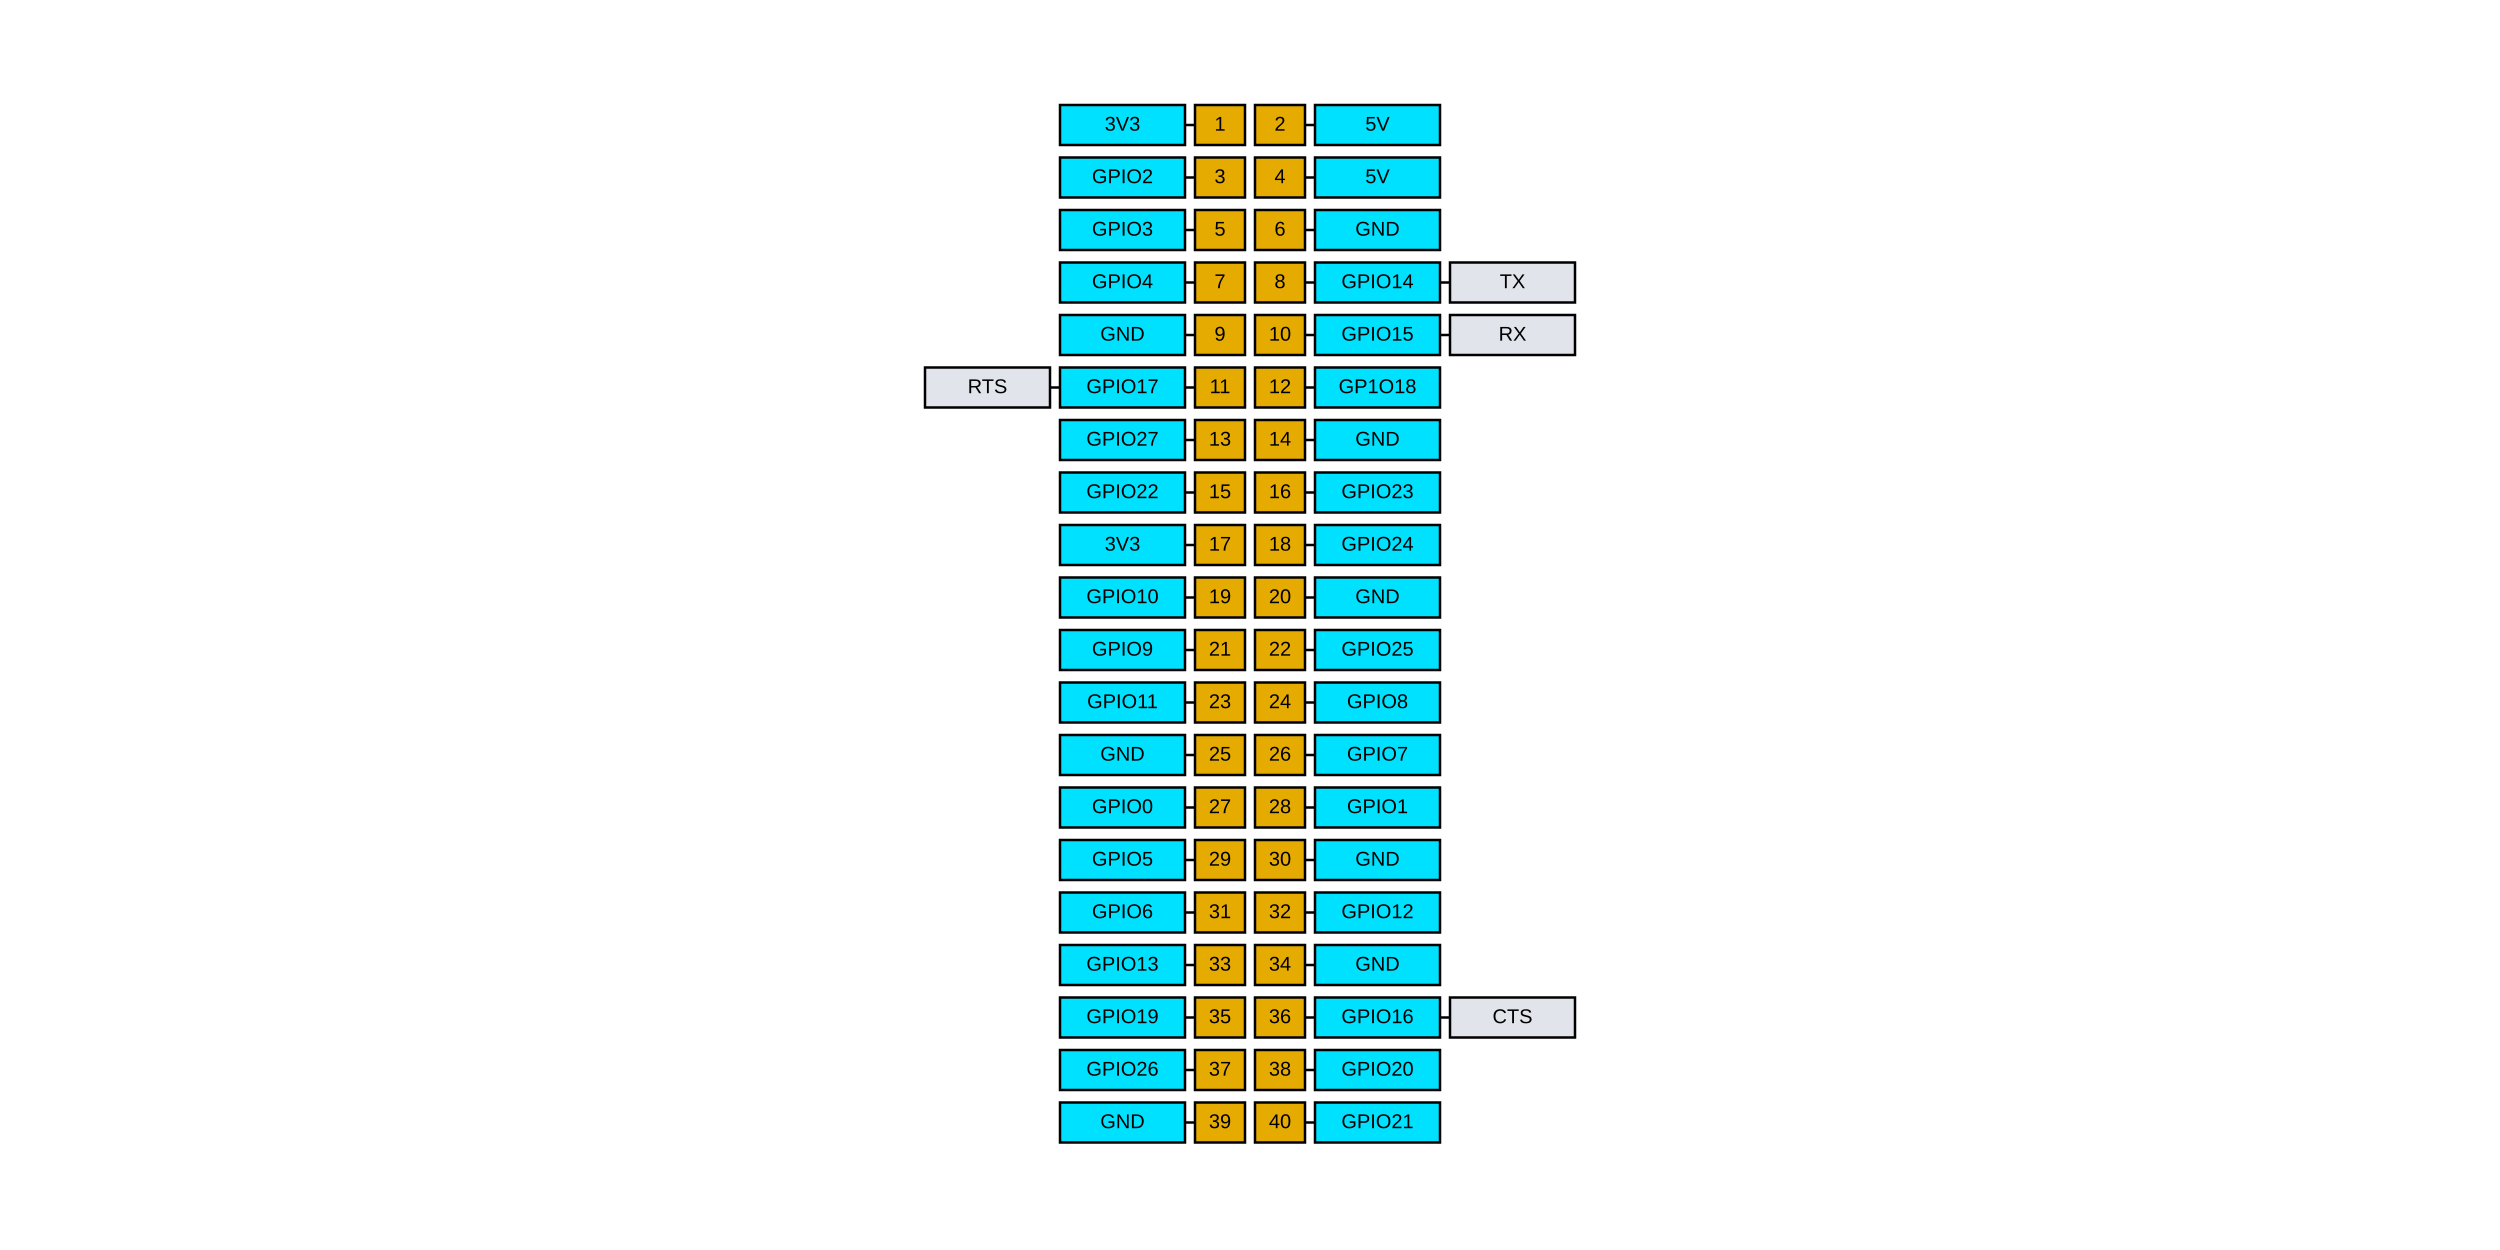
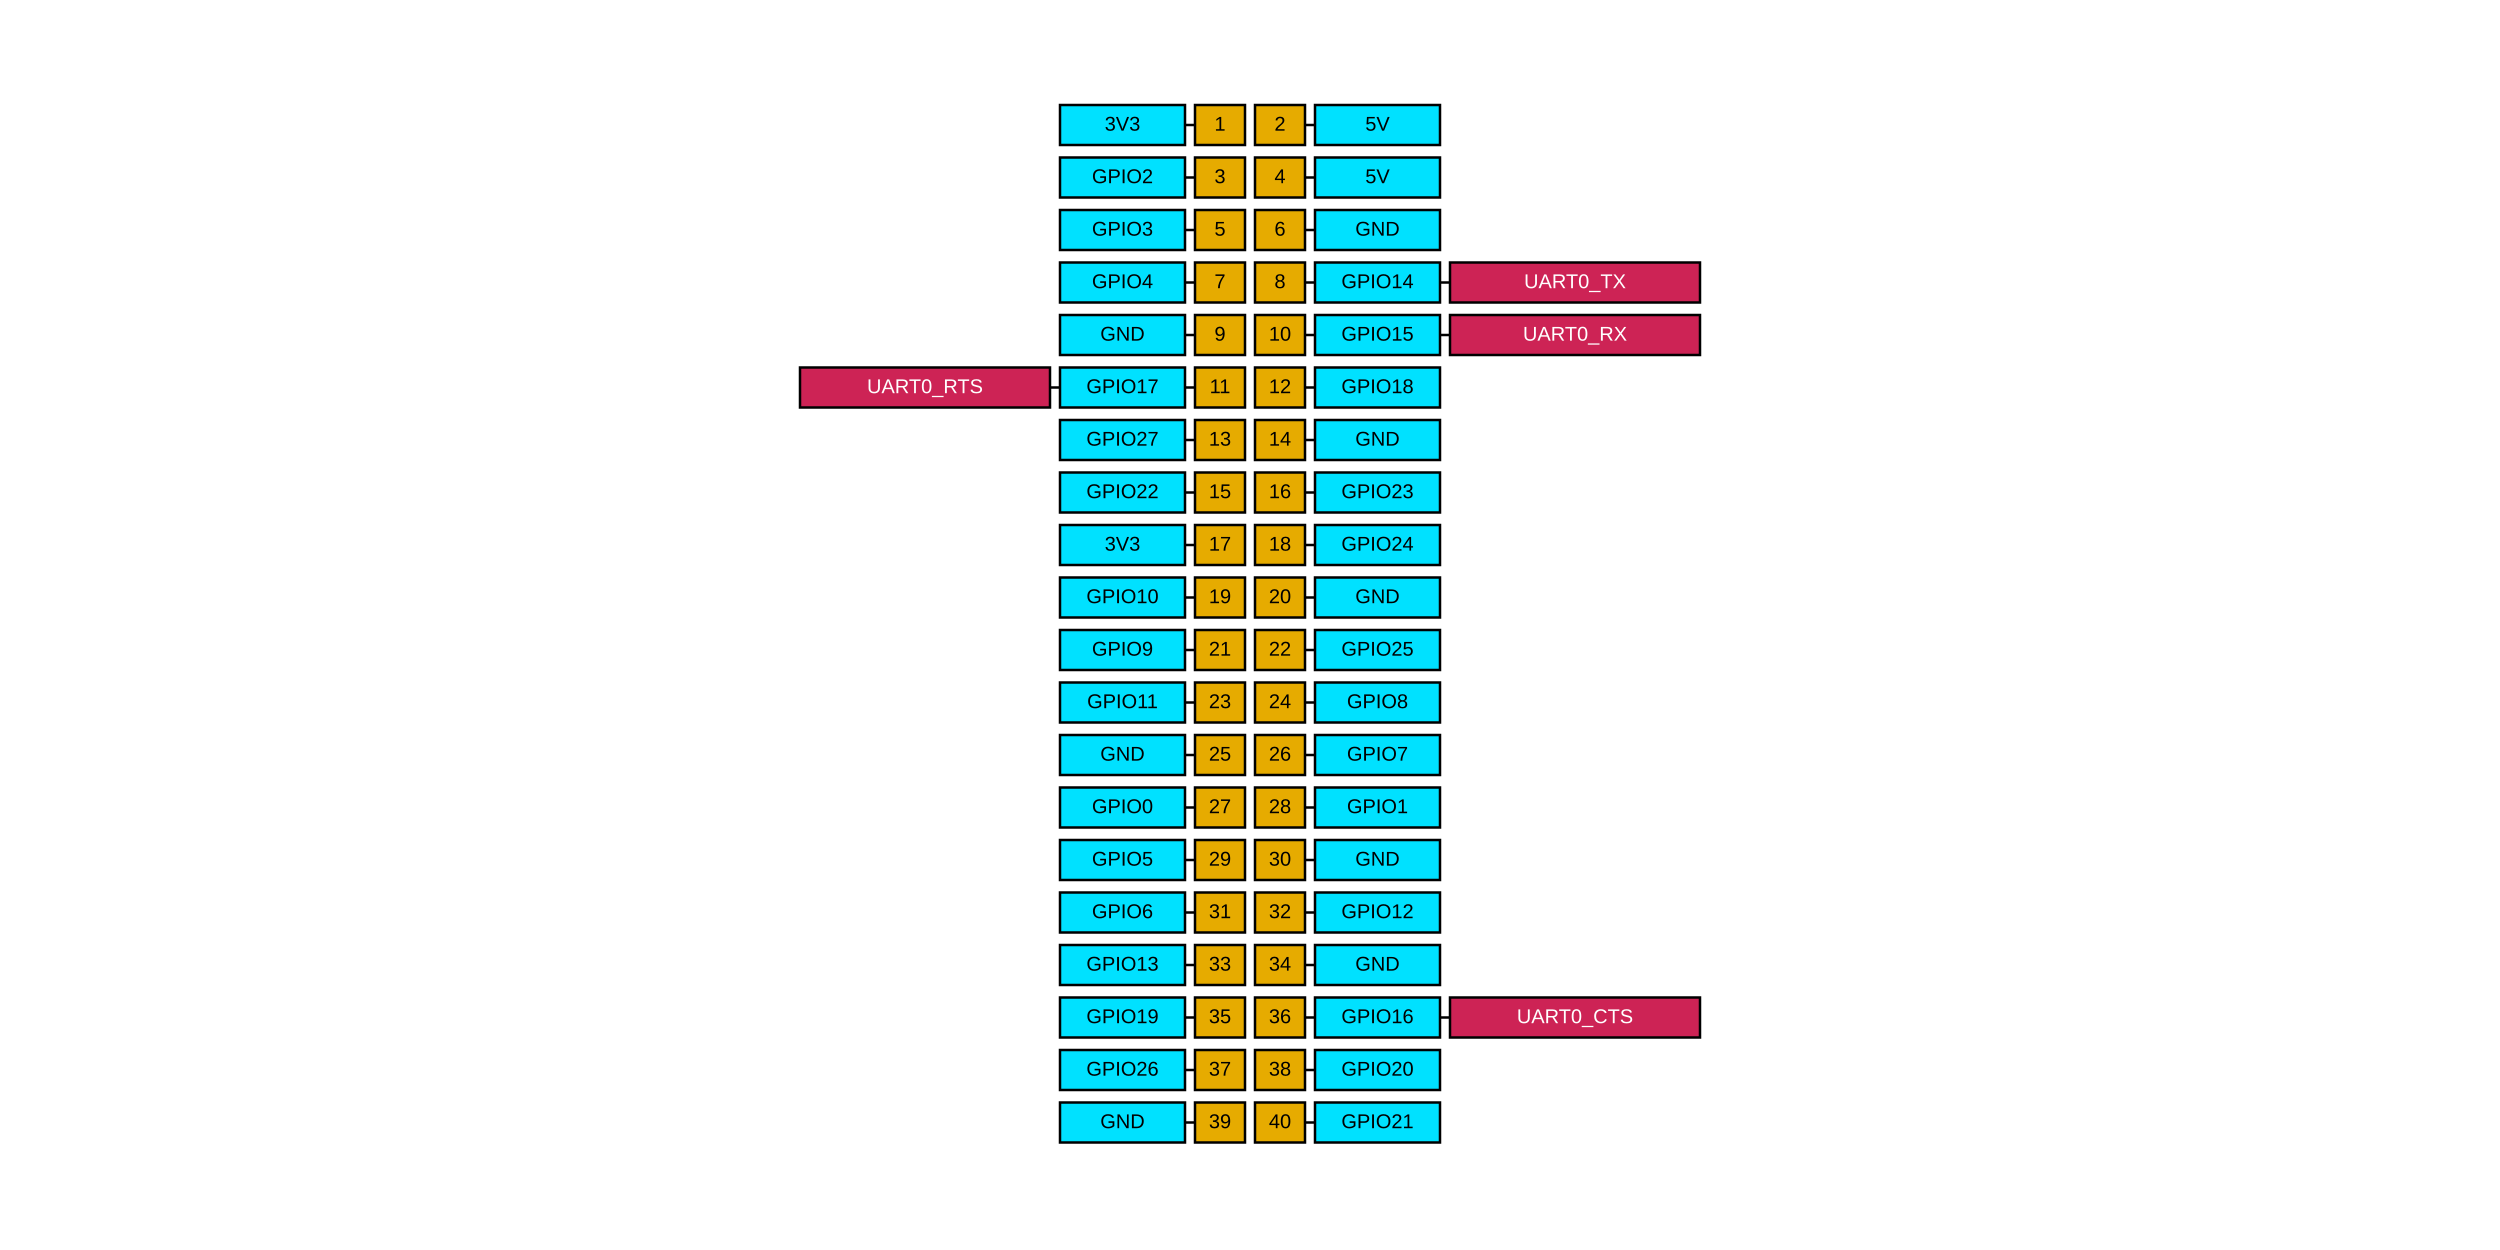
<svg xmlns="http://www.w3.org/2000/svg" width="1000" height="500">
  <rect x="0" y="0" width="1000" height="500" fill="white">
  </rect>
  <g transform="translate(498,50) ">
    <line x1="0" y1="0" x2="0" y2="0" stroke="black" stroke-width="1">
    </line>
    <rect x="-20" y="-8" width="20" height="16" stroke="black" fill="#E6AB00">
    </rect>
    <text x="-10" y="0" text-anchor="middle" dominant-baseline="middle" font-family="Arial, Helvetica, sans-serif" font-size="8px" fill="black">
1    </text>
    <line x1="-20" y1="0" x2="-24" y2="0" stroke="black" stroke-width="1">
    </line>
    <rect x="-74" y="-8" width="50" height="16" stroke="black" fill="#00E1FF">
    </rect>
    <text x="-49" y="0" text-anchor="middle" dominant-baseline="middle" font-family="Arial, Helvetica, sans-serif" font-size="8px" fill="black">
3V3    </text>
  </g>
  <g transform="translate(498,71) ">
    <line x1="0" y1="0" x2="0" y2="0" stroke="black" stroke-width="1">
    </line>
    <rect x="-20" y="-8" width="20" height="16" stroke="black" fill="#E6AB00">
    </rect>
    <text x="-10" y="0" text-anchor="middle" dominant-baseline="middle" font-family="Arial, Helvetica, sans-serif" font-size="8px" fill="black">
3    </text>
    <line x1="-20" y1="0" x2="-24" y2="0" stroke="black" stroke-width="1">
    </line>
    <rect x="-74" y="-8" width="50" height="16" stroke="black" fill="#00E1FF">
    </rect>
    <text x="-49" y="0" text-anchor="middle" dominant-baseline="middle" font-family="Arial, Helvetica, sans-serif" font-size="8px" fill="black">
GPIO2    </text>
  </g>
  <g transform="translate(498,92) ">
    <line x1="0" y1="0" x2="0" y2="0" stroke="black" stroke-width="1">
    </line>
    <rect x="-20" y="-8" width="20" height="16" stroke="black" fill="#E6AB00">
    </rect>
    <text x="-10" y="0" text-anchor="middle" dominant-baseline="middle" font-family="Arial, Helvetica, sans-serif" font-size="8px" fill="black">
5    </text>
    <line x1="-20" y1="0" x2="-24" y2="0" stroke="black" stroke-width="1">
    </line>
    <rect x="-74" y="-8" width="50" height="16" stroke="black" fill="#00E1FF">
    </rect>
    <text x="-49" y="0" text-anchor="middle" dominant-baseline="middle" font-family="Arial, Helvetica, sans-serif" font-size="8px" fill="black">
GPIO3    </text>
  </g>
  <g transform="translate(498,113) ">
    <line x1="0" y1="0" x2="0" y2="0" stroke="black" stroke-width="1">
    </line>
    <rect x="-20" y="-8" width="20" height="16" stroke="black" fill="#E6AB00">
    </rect>
    <text x="-10" y="0" text-anchor="middle" dominant-baseline="middle" font-family="Arial, Helvetica, sans-serif" font-size="8px" fill="black">
7    </text>
    <line x1="-20" y1="0" x2="-24" y2="0" stroke="black" stroke-width="1">
    </line>
    <rect x="-74" y="-8" width="50" height="16" stroke="black" fill="#00E1FF">
    </rect>
    <text x="-49" y="0" text-anchor="middle" dominant-baseline="middle" font-family="Arial, Helvetica, sans-serif" font-size="8px" fill="black">
GPIO4    </text>
  </g>
  <g transform="translate(498,134) ">
    <line x1="0" y1="0" x2="0" y2="0" stroke="black" stroke-width="1">
    </line>
    <rect x="-20" y="-8" width="20" height="16" stroke="black" fill="#E6AB00">
    </rect>
    <text x="-10" y="0" text-anchor="middle" dominant-baseline="middle" font-family="Arial, Helvetica, sans-serif" font-size="8px" fill="black">
9    </text>
    <line x1="-20" y1="0" x2="-24" y2="0" stroke="black" stroke-width="1">
    </line>
    <rect x="-74" y="-8" width="50" height="16" stroke="black" fill="#00E1FF">
    </rect>
    <text x="-49" y="0" text-anchor="middle" dominant-baseline="middle" font-family="Arial, Helvetica, sans-serif" font-size="8px" fill="black">
GND    </text>
  </g>
  <g transform="translate(498,155) ">
    <line x1="0" y1="0" x2="0" y2="0" stroke="black" stroke-width="1">
    </line>
    <rect x="-20" y="-8" width="20" height="16" stroke="black" fill="#E6AB00">
    </rect>
    <text x="-10" y="0" text-anchor="middle" dominant-baseline="middle" font-family="Arial, Helvetica, sans-serif" font-size="8px" fill="black">
11    </text>
    <line x1="-20" y1="0" x2="-24" y2="0" stroke="black" stroke-width="1">
    </line>
    <rect x="-74" y="-8" width="50" height="16" stroke="black" fill="#00E1FF">
    </rect>
    <text x="-49" y="0" text-anchor="middle" dominant-baseline="middle" font-family="Arial, Helvetica, sans-serif" font-size="8px" fill="black">
GPIO17    </text>
    <line x1="-74" y1="0" x2="-78" y2="0" stroke="black" stroke-width="1">
    </line>
-     <rect x="-128" y="-8" width="50" height="16" stroke="black" fill="#E2E4EB">
-     </rect>
-     <text x="-103" y="0" text-anchor="middle" dominant-baseline="middle" font-family="Arial, Helvetica, sans-serif" font-size="8px" fill="black">
- RTS    </text>
+     <rect x="-178" y="-8" width="100" height="16" stroke="black" fill="#CD2355">
+     </rect>
+     <text x="-128" y="0" text-anchor="middle" dominant-baseline="middle" font-family="Arial, Helvetica, sans-serif" font-size="8px" fill="white">
+ UART0_RTS    </text>
  </g>
  <g transform="translate(498,176) ">
    <line x1="0" y1="0" x2="0" y2="0" stroke="black" stroke-width="1">
    </line>
    <rect x="-20" y="-8" width="20" height="16" stroke="black" fill="#E6AB00">
    </rect>
    <text x="-10" y="0" text-anchor="middle" dominant-baseline="middle" font-family="Arial, Helvetica, sans-serif" font-size="8px" fill="black">
13    </text>
    <line x1="-20" y1="0" x2="-24" y2="0" stroke="black" stroke-width="1">
    </line>
    <rect x="-74" y="-8" width="50" height="16" stroke="black" fill="#00E1FF">
    </rect>
    <text x="-49" y="0" text-anchor="middle" dominant-baseline="middle" font-family="Arial, Helvetica, sans-serif" font-size="8px" fill="black">
GPIO27    </text>
  </g>
  <g transform="translate(498,197) ">
    <line x1="0" y1="0" x2="0" y2="0" stroke="black" stroke-width="1">
    </line>
    <rect x="-20" y="-8" width="20" height="16" stroke="black" fill="#E6AB00">
    </rect>
    <text x="-10" y="0" text-anchor="middle" dominant-baseline="middle" font-family="Arial, Helvetica, sans-serif" font-size="8px" fill="black">
15    </text>
    <line x1="-20" y1="0" x2="-24" y2="0" stroke="black" stroke-width="1">
    </line>
    <rect x="-74" y="-8" width="50" height="16" stroke="black" fill="#00E1FF">
    </rect>
    <text x="-49" y="0" text-anchor="middle" dominant-baseline="middle" font-family="Arial, Helvetica, sans-serif" font-size="8px" fill="black">
GPIO22    </text>
  </g>
  <g transform="translate(498,218) ">
    <line x1="0" y1="0" x2="0" y2="0" stroke="black" stroke-width="1">
    </line>
    <rect x="-20" y="-8" width="20" height="16" stroke="black" fill="#E6AB00">
    </rect>
    <text x="-10" y="0" text-anchor="middle" dominant-baseline="middle" font-family="Arial, Helvetica, sans-serif" font-size="8px" fill="black">
17    </text>
    <line x1="-20" y1="0" x2="-24" y2="0" stroke="black" stroke-width="1">
    </line>
    <rect x="-74" y="-8" width="50" height="16" stroke="black" fill="#00E1FF">
    </rect>
    <text x="-49" y="0" text-anchor="middle" dominant-baseline="middle" font-family="Arial, Helvetica, sans-serif" font-size="8px" fill="black">
3V3    </text>
  </g>
  <g transform="translate(498,239) ">
    <line x1="0" y1="0" x2="0" y2="0" stroke="black" stroke-width="1">
    </line>
    <rect x="-20" y="-8" width="20" height="16" stroke="black" fill="#E6AB00">
    </rect>
    <text x="-10" y="0" text-anchor="middle" dominant-baseline="middle" font-family="Arial, Helvetica, sans-serif" font-size="8px" fill="black">
19    </text>
    <line x1="-20" y1="0" x2="-24" y2="0" stroke="black" stroke-width="1">
    </line>
    <rect x="-74" y="-8" width="50" height="16" stroke="black" fill="#00E1FF">
    </rect>
    <text x="-49" y="0" text-anchor="middle" dominant-baseline="middle" font-family="Arial, Helvetica, sans-serif" font-size="8px" fill="black">
GPIO10    </text>
  </g>
  <g transform="translate(498,260) ">
    <line x1="0" y1="0" x2="0" y2="0" stroke="black" stroke-width="1">
    </line>
    <rect x="-20" y="-8" width="20" height="16" stroke="black" fill="#E6AB00">
    </rect>
    <text x="-10" y="0" text-anchor="middle" dominant-baseline="middle" font-family="Arial, Helvetica, sans-serif" font-size="8px" fill="black">
21    </text>
    <line x1="-20" y1="0" x2="-24" y2="0" stroke="black" stroke-width="1">
    </line>
    <rect x="-74" y="-8" width="50" height="16" stroke="black" fill="#00E1FF">
    </rect>
    <text x="-49" y="0" text-anchor="middle" dominant-baseline="middle" font-family="Arial, Helvetica, sans-serif" font-size="8px" fill="black">
GPIO9    </text>
  </g>
  <g transform="translate(498,281) ">
    <line x1="0" y1="0" x2="0" y2="0" stroke="black" stroke-width="1">
    </line>
    <rect x="-20" y="-8" width="20" height="16" stroke="black" fill="#E6AB00">
    </rect>
    <text x="-10" y="0" text-anchor="middle" dominant-baseline="middle" font-family="Arial, Helvetica, sans-serif" font-size="8px" fill="black">
23    </text>
    <line x1="-20" y1="0" x2="-24" y2="0" stroke="black" stroke-width="1">
    </line>
    <rect x="-74" y="-8" width="50" height="16" stroke="black" fill="#00E1FF">
    </rect>
    <text x="-49" y="0" text-anchor="middle" dominant-baseline="middle" font-family="Arial, Helvetica, sans-serif" font-size="8px" fill="black">
GPIO11    </text>
  </g>
  <g transform="translate(498,302) ">
    <line x1="0" y1="0" x2="0" y2="0" stroke="black" stroke-width="1">
    </line>
    <rect x="-20" y="-8" width="20" height="16" stroke="black" fill="#E6AB00">
    </rect>
    <text x="-10" y="0" text-anchor="middle" dominant-baseline="middle" font-family="Arial, Helvetica, sans-serif" font-size="8px" fill="black">
25    </text>
    <line x1="-20" y1="0" x2="-24" y2="0" stroke="black" stroke-width="1">
    </line>
    <rect x="-74" y="-8" width="50" height="16" stroke="black" fill="#00E1FF">
    </rect>
    <text x="-49" y="0" text-anchor="middle" dominant-baseline="middle" font-family="Arial, Helvetica, sans-serif" font-size="8px" fill="black">
GND    </text>
  </g>
  <g transform="translate(498,323) ">
    <line x1="0" y1="0" x2="0" y2="0" stroke="black" stroke-width="1">
    </line>
    <rect x="-20" y="-8" width="20" height="16" stroke="black" fill="#E6AB00">
    </rect>
    <text x="-10" y="0" text-anchor="middle" dominant-baseline="middle" font-family="Arial, Helvetica, sans-serif" font-size="8px" fill="black">
27    </text>
    <line x1="-20" y1="0" x2="-24" y2="0" stroke="black" stroke-width="1">
    </line>
    <rect x="-74" y="-8" width="50" height="16" stroke="black" fill="#00E1FF">
    </rect>
    <text x="-49" y="0" text-anchor="middle" dominant-baseline="middle" font-family="Arial, Helvetica, sans-serif" font-size="8px" fill="black">
GPIO0    </text>
  </g>
  <g transform="translate(498,344) ">
    <line x1="0" y1="0" x2="0" y2="0" stroke="black" stroke-width="1">
    </line>
    <rect x="-20" y="-8" width="20" height="16" stroke="black" fill="#E6AB00">
    </rect>
    <text x="-10" y="0" text-anchor="middle" dominant-baseline="middle" font-family="Arial, Helvetica, sans-serif" font-size="8px" fill="black">
29    </text>
    <line x1="-20" y1="0" x2="-24" y2="0" stroke="black" stroke-width="1">
    </line>
    <rect x="-74" y="-8" width="50" height="16" stroke="black" fill="#00E1FF">
    </rect>
    <text x="-49" y="0" text-anchor="middle" dominant-baseline="middle" font-family="Arial, Helvetica, sans-serif" font-size="8px" fill="black">
GPIO5    </text>
  </g>
  <g transform="translate(498,365) ">
    <line x1="0" y1="0" x2="0" y2="0" stroke="black" stroke-width="1">
    </line>
    <rect x="-20" y="-8" width="20" height="16" stroke="black" fill="#E6AB00">
    </rect>
    <text x="-10" y="0" text-anchor="middle" dominant-baseline="middle" font-family="Arial, Helvetica, sans-serif" font-size="8px" fill="black">
31    </text>
    <line x1="-20" y1="0" x2="-24" y2="0" stroke="black" stroke-width="1">
    </line>
    <rect x="-74" y="-8" width="50" height="16" stroke="black" fill="#00E1FF">
    </rect>
    <text x="-49" y="0" text-anchor="middle" dominant-baseline="middle" font-family="Arial, Helvetica, sans-serif" font-size="8px" fill="black">
GPIO6    </text>
  </g>
  <g transform="translate(498,386) ">
    <line x1="0" y1="0" x2="0" y2="0" stroke="black" stroke-width="1">
    </line>
    <rect x="-20" y="-8" width="20" height="16" stroke="black" fill="#E6AB00">
    </rect>
    <text x="-10" y="0" text-anchor="middle" dominant-baseline="middle" font-family="Arial, Helvetica, sans-serif" font-size="8px" fill="black">
33    </text>
    <line x1="-20" y1="0" x2="-24" y2="0" stroke="black" stroke-width="1">
    </line>
    <rect x="-74" y="-8" width="50" height="16" stroke="black" fill="#00E1FF">
    </rect>
    <text x="-49" y="0" text-anchor="middle" dominant-baseline="middle" font-family="Arial, Helvetica, sans-serif" font-size="8px" fill="black">
GPIO13    </text>
  </g>
  <g transform="translate(498,407) ">
    <line x1="0" y1="0" x2="0" y2="0" stroke="black" stroke-width="1">
    </line>
    <rect x="-20" y="-8" width="20" height="16" stroke="black" fill="#E6AB00">
    </rect>
    <text x="-10" y="0" text-anchor="middle" dominant-baseline="middle" font-family="Arial, Helvetica, sans-serif" font-size="8px" fill="black">
35    </text>
    <line x1="-20" y1="0" x2="-24" y2="0" stroke="black" stroke-width="1">
    </line>
    <rect x="-74" y="-8" width="50" height="16" stroke="black" fill="#00E1FF">
    </rect>
    <text x="-49" y="0" text-anchor="middle" dominant-baseline="middle" font-family="Arial, Helvetica, sans-serif" font-size="8px" fill="black">
GPIO19    </text>
  </g>
  <g transform="translate(498,428) ">
    <line x1="0" y1="0" x2="0" y2="0" stroke="black" stroke-width="1">
    </line>
    <rect x="-20" y="-8" width="20" height="16" stroke="black" fill="#E6AB00">
    </rect>
    <text x="-10" y="0" text-anchor="middle" dominant-baseline="middle" font-family="Arial, Helvetica, sans-serif" font-size="8px" fill="black">
37    </text>
    <line x1="-20" y1="0" x2="-24" y2="0" stroke="black" stroke-width="1">
    </line>
    <rect x="-74" y="-8" width="50" height="16" stroke="black" fill="#00E1FF">
    </rect>
    <text x="-49" y="0" text-anchor="middle" dominant-baseline="middle" font-family="Arial, Helvetica, sans-serif" font-size="8px" fill="black">
GPIO26    </text>
  </g>
  <g transform="translate(498,449) ">
    <line x1="0" y1="0" x2="0" y2="0" stroke="black" stroke-width="1">
    </line>
    <rect x="-20" y="-8" width="20" height="16" stroke="black" fill="#E6AB00">
    </rect>
    <text x="-10" y="0" text-anchor="middle" dominant-baseline="middle" font-family="Arial, Helvetica, sans-serif" font-size="8px" fill="black">
39    </text>
    <line x1="-20" y1="0" x2="-24" y2="0" stroke="black" stroke-width="1">
    </line>
    <rect x="-74" y="-8" width="50" height="16" stroke="black" fill="#00E1FF">
    </rect>
    <text x="-49" y="0" text-anchor="middle" dominant-baseline="middle" font-family="Arial, Helvetica, sans-serif" font-size="8px" fill="black">
GND    </text>
  </g>
  <g transform="translate(502,50) ">
    <line x1="0" y1="0" x2="0" y2="0" stroke="black" stroke-width="1">
    </line>
    <rect x="0" y="-8" width="20" height="16" stroke="black" fill="#E6AB00">
    </rect>
    <text x="10" y="0" text-anchor="middle" dominant-baseline="middle" font-family="Arial, Helvetica, sans-serif" font-size="8px" fill="black">
2    </text>
    <line x1="20" y1="0" x2="24" y2="0" stroke="black" stroke-width="1">
    </line>
    <rect x="24" y="-8" width="50" height="16" stroke="black" fill="#00E1FF">
    </rect>
    <text x="49" y="0" text-anchor="middle" dominant-baseline="middle" font-family="Arial, Helvetica, sans-serif" font-size="8px" fill="black">
5V    </text>
  </g>
  <g transform="translate(502,71) ">
    <line x1="0" y1="0" x2="0" y2="0" stroke="black" stroke-width="1">
    </line>
    <rect x="0" y="-8" width="20" height="16" stroke="black" fill="#E6AB00">
    </rect>
    <text x="10" y="0" text-anchor="middle" dominant-baseline="middle" font-family="Arial, Helvetica, sans-serif" font-size="8px" fill="black">
4    </text>
    <line x1="20" y1="0" x2="24" y2="0" stroke="black" stroke-width="1">
    </line>
    <rect x="24" y="-8" width="50" height="16" stroke="black" fill="#00E1FF">
    </rect>
    <text x="49" y="0" text-anchor="middle" dominant-baseline="middle" font-family="Arial, Helvetica, sans-serif" font-size="8px" fill="black">
5V    </text>
  </g>
  <g transform="translate(502,92) ">
    <line x1="0" y1="0" x2="0" y2="0" stroke="black" stroke-width="1">
    </line>
    <rect x="0" y="-8" width="20" height="16" stroke="black" fill="#E6AB00">
    </rect>
    <text x="10" y="0" text-anchor="middle" dominant-baseline="middle" font-family="Arial, Helvetica, sans-serif" font-size="8px" fill="black">
6    </text>
    <line x1="20" y1="0" x2="24" y2="0" stroke="black" stroke-width="1">
    </line>
    <rect x="24" y="-8" width="50" height="16" stroke="black" fill="#00E1FF">
    </rect>
    <text x="49" y="0" text-anchor="middle" dominant-baseline="middle" font-family="Arial, Helvetica, sans-serif" font-size="8px" fill="black">
GND    </text>
  </g>
  <g transform="translate(502,113) ">
    <line x1="0" y1="0" x2="0" y2="0" stroke="black" stroke-width="1">
    </line>
    <rect x="0" y="-8" width="20" height="16" stroke="black" fill="#E6AB00">
    </rect>
    <text x="10" y="0" text-anchor="middle" dominant-baseline="middle" font-family="Arial, Helvetica, sans-serif" font-size="8px" fill="black">
8    </text>
    <line x1="20" y1="0" x2="24" y2="0" stroke="black" stroke-width="1">
    </line>
    <rect x="24" y="-8" width="50" height="16" stroke="black" fill="#00E1FF">
    </rect>
    <text x="49" y="0" text-anchor="middle" dominant-baseline="middle" font-family="Arial, Helvetica, sans-serif" font-size="8px" fill="black">
GPIO14    </text>
    <line x1="74" y1="0" x2="78" y2="0" stroke="black" stroke-width="1">
    </line>
-     <rect x="78" y="-8" width="50" height="16" stroke="black" fill="#E2E4EB">
-     </rect>
-     <text x="103" y="0" text-anchor="middle" dominant-baseline="middle" font-family="Arial, Helvetica, sans-serif" font-size="8px" fill="black">
- TX    </text>
+     <rect x="78" y="-8" width="100" height="16" stroke="black" fill="#CD2355">
+     </rect>
+     <text x="128" y="0" text-anchor="middle" dominant-baseline="middle" font-family="Arial, Helvetica, sans-serif" font-size="8px" fill="white">
+ UART0_TX    </text>
  </g>
  <g transform="translate(502,134) ">
    <line x1="0" y1="0" x2="0" y2="0" stroke="black" stroke-width="1">
    </line>
    <rect x="0" y="-8" width="20" height="16" stroke="black" fill="#E6AB00">
    </rect>
    <text x="10" y="0" text-anchor="middle" dominant-baseline="middle" font-family="Arial, Helvetica, sans-serif" font-size="8px" fill="black">
10    </text>
    <line x1="20" y1="0" x2="24" y2="0" stroke="black" stroke-width="1">
    </line>
    <rect x="24" y="-8" width="50" height="16" stroke="black" fill="#00E1FF">
    </rect>
    <text x="49" y="0" text-anchor="middle" dominant-baseline="middle" font-family="Arial, Helvetica, sans-serif" font-size="8px" fill="black">
GPIO15    </text>
    <line x1="74" y1="0" x2="78" y2="0" stroke="black" stroke-width="1">
    </line>
-     <rect x="78" y="-8" width="50" height="16" stroke="black" fill="#E2E4EB">
-     </rect>
-     <text x="103" y="0" text-anchor="middle" dominant-baseline="middle" font-family="Arial, Helvetica, sans-serif" font-size="8px" fill="black">
- RX    </text>
+     <rect x="78" y="-8" width="100" height="16" stroke="black" fill="#CD2355">
+     </rect>
+     <text x="128" y="0" text-anchor="middle" dominant-baseline="middle" font-family="Arial, Helvetica, sans-serif" font-size="8px" fill="white">
+ UART0_RX    </text>
  </g>
  <g transform="translate(502,155) ">
    <line x1="0" y1="0" x2="0" y2="0" stroke="black" stroke-width="1">
    </line>
    <rect x="0" y="-8" width="20" height="16" stroke="black" fill="#E6AB00">
    </rect>
    <text x="10" y="0" text-anchor="middle" dominant-baseline="middle" font-family="Arial, Helvetica, sans-serif" font-size="8px" fill="black">
12    </text>
    <line x1="20" y1="0" x2="24" y2="0" stroke="black" stroke-width="1">
    </line>
    <rect x="24" y="-8" width="50" height="16" stroke="black" fill="#00E1FF">
    </rect>
    <text x="49" y="0" text-anchor="middle" dominant-baseline="middle" font-family="Arial, Helvetica, sans-serif" font-size="8px" fill="black">
- GP1O18    </text>
+ GPIO18    </text>
  </g>
  <g transform="translate(502,176) ">
    <line x1="0" y1="0" x2="0" y2="0" stroke="black" stroke-width="1">
    </line>
    <rect x="0" y="-8" width="20" height="16" stroke="black" fill="#E6AB00">
    </rect>
    <text x="10" y="0" text-anchor="middle" dominant-baseline="middle" font-family="Arial, Helvetica, sans-serif" font-size="8px" fill="black">
14    </text>
    <line x1="20" y1="0" x2="24" y2="0" stroke="black" stroke-width="1">
    </line>
    <rect x="24" y="-8" width="50" height="16" stroke="black" fill="#00E1FF">
    </rect>
    <text x="49" y="0" text-anchor="middle" dominant-baseline="middle" font-family="Arial, Helvetica, sans-serif" font-size="8px" fill="black">
GND    </text>
  </g>
  <g transform="translate(502,197) ">
    <line x1="0" y1="0" x2="0" y2="0" stroke="black" stroke-width="1">
    </line>
    <rect x="0" y="-8" width="20" height="16" stroke="black" fill="#E6AB00">
    </rect>
    <text x="10" y="0" text-anchor="middle" dominant-baseline="middle" font-family="Arial, Helvetica, sans-serif" font-size="8px" fill="black">
16    </text>
    <line x1="20" y1="0" x2="24" y2="0" stroke="black" stroke-width="1">
    </line>
    <rect x="24" y="-8" width="50" height="16" stroke="black" fill="#00E1FF">
    </rect>
    <text x="49" y="0" text-anchor="middle" dominant-baseline="middle" font-family="Arial, Helvetica, sans-serif" font-size="8px" fill="black">
GPIO23    </text>
  </g>
  <g transform="translate(502,218) ">
    <line x1="0" y1="0" x2="0" y2="0" stroke="black" stroke-width="1">
    </line>
    <rect x="0" y="-8" width="20" height="16" stroke="black" fill="#E6AB00">
    </rect>
    <text x="10" y="0" text-anchor="middle" dominant-baseline="middle" font-family="Arial, Helvetica, sans-serif" font-size="8px" fill="black">
18    </text>
    <line x1="20" y1="0" x2="24" y2="0" stroke="black" stroke-width="1">
    </line>
    <rect x="24" y="-8" width="50" height="16" stroke="black" fill="#00E1FF">
    </rect>
    <text x="49" y="0" text-anchor="middle" dominant-baseline="middle" font-family="Arial, Helvetica, sans-serif" font-size="8px" fill="black">
GPIO24    </text>
  </g>
  <g transform="translate(502,239) ">
    <line x1="0" y1="0" x2="0" y2="0" stroke="black" stroke-width="1">
    </line>
    <rect x="0" y="-8" width="20" height="16" stroke="black" fill="#E6AB00">
    </rect>
    <text x="10" y="0" text-anchor="middle" dominant-baseline="middle" font-family="Arial, Helvetica, sans-serif" font-size="8px" fill="black">
20    </text>
    <line x1="20" y1="0" x2="24" y2="0" stroke="black" stroke-width="1">
    </line>
    <rect x="24" y="-8" width="50" height="16" stroke="black" fill="#00E1FF">
    </rect>
    <text x="49" y="0" text-anchor="middle" dominant-baseline="middle" font-family="Arial, Helvetica, sans-serif" font-size="8px" fill="black">
GND    </text>
  </g>
  <g transform="translate(502,260) ">
    <line x1="0" y1="0" x2="0" y2="0" stroke="black" stroke-width="1">
    </line>
    <rect x="0" y="-8" width="20" height="16" stroke="black" fill="#E6AB00">
    </rect>
    <text x="10" y="0" text-anchor="middle" dominant-baseline="middle" font-family="Arial, Helvetica, sans-serif" font-size="8px" fill="black">
22    </text>
    <line x1="20" y1="0" x2="24" y2="0" stroke="black" stroke-width="1">
    </line>
    <rect x="24" y="-8" width="50" height="16" stroke="black" fill="#00E1FF">
    </rect>
    <text x="49" y="0" text-anchor="middle" dominant-baseline="middle" font-family="Arial, Helvetica, sans-serif" font-size="8px" fill="black">
GPIO25    </text>
  </g>
  <g transform="translate(502,281) ">
    <line x1="0" y1="0" x2="0" y2="0" stroke="black" stroke-width="1">
    </line>
    <rect x="0" y="-8" width="20" height="16" stroke="black" fill="#E6AB00">
    </rect>
    <text x="10" y="0" text-anchor="middle" dominant-baseline="middle" font-family="Arial, Helvetica, sans-serif" font-size="8px" fill="black">
24    </text>
    <line x1="20" y1="0" x2="24" y2="0" stroke="black" stroke-width="1">
    </line>
    <rect x="24" y="-8" width="50" height="16" stroke="black" fill="#00E1FF">
    </rect>
    <text x="49" y="0" text-anchor="middle" dominant-baseline="middle" font-family="Arial, Helvetica, sans-serif" font-size="8px" fill="black">
GPIO8    </text>
  </g>
  <g transform="translate(502,302) ">
    <line x1="0" y1="0" x2="0" y2="0" stroke="black" stroke-width="1">
    </line>
    <rect x="0" y="-8" width="20" height="16" stroke="black" fill="#E6AB00">
    </rect>
    <text x="10" y="0" text-anchor="middle" dominant-baseline="middle" font-family="Arial, Helvetica, sans-serif" font-size="8px" fill="black">
26    </text>
    <line x1="20" y1="0" x2="24" y2="0" stroke="black" stroke-width="1">
    </line>
    <rect x="24" y="-8" width="50" height="16" stroke="black" fill="#00E1FF">
    </rect>
    <text x="49" y="0" text-anchor="middle" dominant-baseline="middle" font-family="Arial, Helvetica, sans-serif" font-size="8px" fill="black">
GPIO7    </text>
  </g>
  <g transform="translate(502,323) ">
    <line x1="0" y1="0" x2="0" y2="0" stroke="black" stroke-width="1">
    </line>
    <rect x="0" y="-8" width="20" height="16" stroke="black" fill="#E6AB00">
    </rect>
    <text x="10" y="0" text-anchor="middle" dominant-baseline="middle" font-family="Arial, Helvetica, sans-serif" font-size="8px" fill="black">
28    </text>
    <line x1="20" y1="0" x2="24" y2="0" stroke="black" stroke-width="1">
    </line>
    <rect x="24" y="-8" width="50" height="16" stroke="black" fill="#00E1FF">
    </rect>
    <text x="49" y="0" text-anchor="middle" dominant-baseline="middle" font-family="Arial, Helvetica, sans-serif" font-size="8px" fill="black">
GPIO1    </text>
  </g>
  <g transform="translate(502,344) ">
    <line x1="0" y1="0" x2="0" y2="0" stroke="black" stroke-width="1">
    </line>
    <rect x="0" y="-8" width="20" height="16" stroke="black" fill="#E6AB00">
    </rect>
    <text x="10" y="0" text-anchor="middle" dominant-baseline="middle" font-family="Arial, Helvetica, sans-serif" font-size="8px" fill="black">
30    </text>
    <line x1="20" y1="0" x2="24" y2="0" stroke="black" stroke-width="1">
    </line>
    <rect x="24" y="-8" width="50" height="16" stroke="black" fill="#00E1FF">
    </rect>
    <text x="49" y="0" text-anchor="middle" dominant-baseline="middle" font-family="Arial, Helvetica, sans-serif" font-size="8px" fill="black">
GND    </text>
  </g>
  <g transform="translate(502,365) ">
    <line x1="0" y1="0" x2="0" y2="0" stroke="black" stroke-width="1">
    </line>
    <rect x="0" y="-8" width="20" height="16" stroke="black" fill="#E6AB00">
    </rect>
    <text x="10" y="0" text-anchor="middle" dominant-baseline="middle" font-family="Arial, Helvetica, sans-serif" font-size="8px" fill="black">
32    </text>
    <line x1="20" y1="0" x2="24" y2="0" stroke="black" stroke-width="1">
    </line>
    <rect x="24" y="-8" width="50" height="16" stroke="black" fill="#00E1FF">
    </rect>
    <text x="49" y="0" text-anchor="middle" dominant-baseline="middle" font-family="Arial, Helvetica, sans-serif" font-size="8px" fill="black">
GPIO12    </text>
  </g>
  <g transform="translate(502,386) ">
    <line x1="0" y1="0" x2="0" y2="0" stroke="black" stroke-width="1">
    </line>
    <rect x="0" y="-8" width="20" height="16" stroke="black" fill="#E6AB00">
    </rect>
    <text x="10" y="0" text-anchor="middle" dominant-baseline="middle" font-family="Arial, Helvetica, sans-serif" font-size="8px" fill="black">
34    </text>
    <line x1="20" y1="0" x2="24" y2="0" stroke="black" stroke-width="1">
    </line>
    <rect x="24" y="-8" width="50" height="16" stroke="black" fill="#00E1FF">
    </rect>
    <text x="49" y="0" text-anchor="middle" dominant-baseline="middle" font-family="Arial, Helvetica, sans-serif" font-size="8px" fill="black">
GND    </text>
  </g>
  <g transform="translate(502,407) ">
    <line x1="0" y1="0" x2="0" y2="0" stroke="black" stroke-width="1">
    </line>
    <rect x="0" y="-8" width="20" height="16" stroke="black" fill="#E6AB00">
    </rect>
    <text x="10" y="0" text-anchor="middle" dominant-baseline="middle" font-family="Arial, Helvetica, sans-serif" font-size="8px" fill="black">
36    </text>
    <line x1="20" y1="0" x2="24" y2="0" stroke="black" stroke-width="1">
    </line>
    <rect x="24" y="-8" width="50" height="16" stroke="black" fill="#00E1FF">
    </rect>
    <text x="49" y="0" text-anchor="middle" dominant-baseline="middle" font-family="Arial, Helvetica, sans-serif" font-size="8px" fill="black">
GPIO16    </text>
    <line x1="74" y1="0" x2="78" y2="0" stroke="black" stroke-width="1">
    </line>
-     <rect x="78" y="-8" width="50" height="16" stroke="black" fill="#E2E4EB">
-     </rect>
-     <text x="103" y="0" text-anchor="middle" dominant-baseline="middle" font-family="Arial, Helvetica, sans-serif" font-size="8px" fill="black">
- CTS    </text>
+     <rect x="78" y="-8" width="100" height="16" stroke="black" fill="#CD2355">
+     </rect>
+     <text x="128" y="0" text-anchor="middle" dominant-baseline="middle" font-family="Arial, Helvetica, sans-serif" font-size="8px" fill="white">
+ UART0_CTS    </text>
  </g>
  <g transform="translate(502,428) ">
    <line x1="0" y1="0" x2="0" y2="0" stroke="black" stroke-width="1">
    </line>
    <rect x="0" y="-8" width="20" height="16" stroke="black" fill="#E6AB00">
    </rect>
    <text x="10" y="0" text-anchor="middle" dominant-baseline="middle" font-family="Arial, Helvetica, sans-serif" font-size="8px" fill="black">
38    </text>
    <line x1="20" y1="0" x2="24" y2="0" stroke="black" stroke-width="1">
    </line>
    <rect x="24" y="-8" width="50" height="16" stroke="black" fill="#00E1FF">
    </rect>
    <text x="49" y="0" text-anchor="middle" dominant-baseline="middle" font-family="Arial, Helvetica, sans-serif" font-size="8px" fill="black">
GPIO20    </text>
  </g>
  <g transform="translate(502,449) ">
    <line x1="0" y1="0" x2="0" y2="0" stroke="black" stroke-width="1">
    </line>
    <rect x="0" y="-8" width="20" height="16" stroke="black" fill="#E6AB00">
    </rect>
    <text x="10" y="0" text-anchor="middle" dominant-baseline="middle" font-family="Arial, Helvetica, sans-serif" font-size="8px" fill="black">
40    </text>
    <line x1="20" y1="0" x2="24" y2="0" stroke="black" stroke-width="1">
    </line>
    <rect x="24" y="-8" width="50" height="16" stroke="black" fill="#00E1FF">
    </rect>
    <text x="49" y="0" text-anchor="middle" dominant-baseline="middle" font-family="Arial, Helvetica, sans-serif" font-size="8px" fill="black">
GPIO21    </text>
  </g>
</svg>
